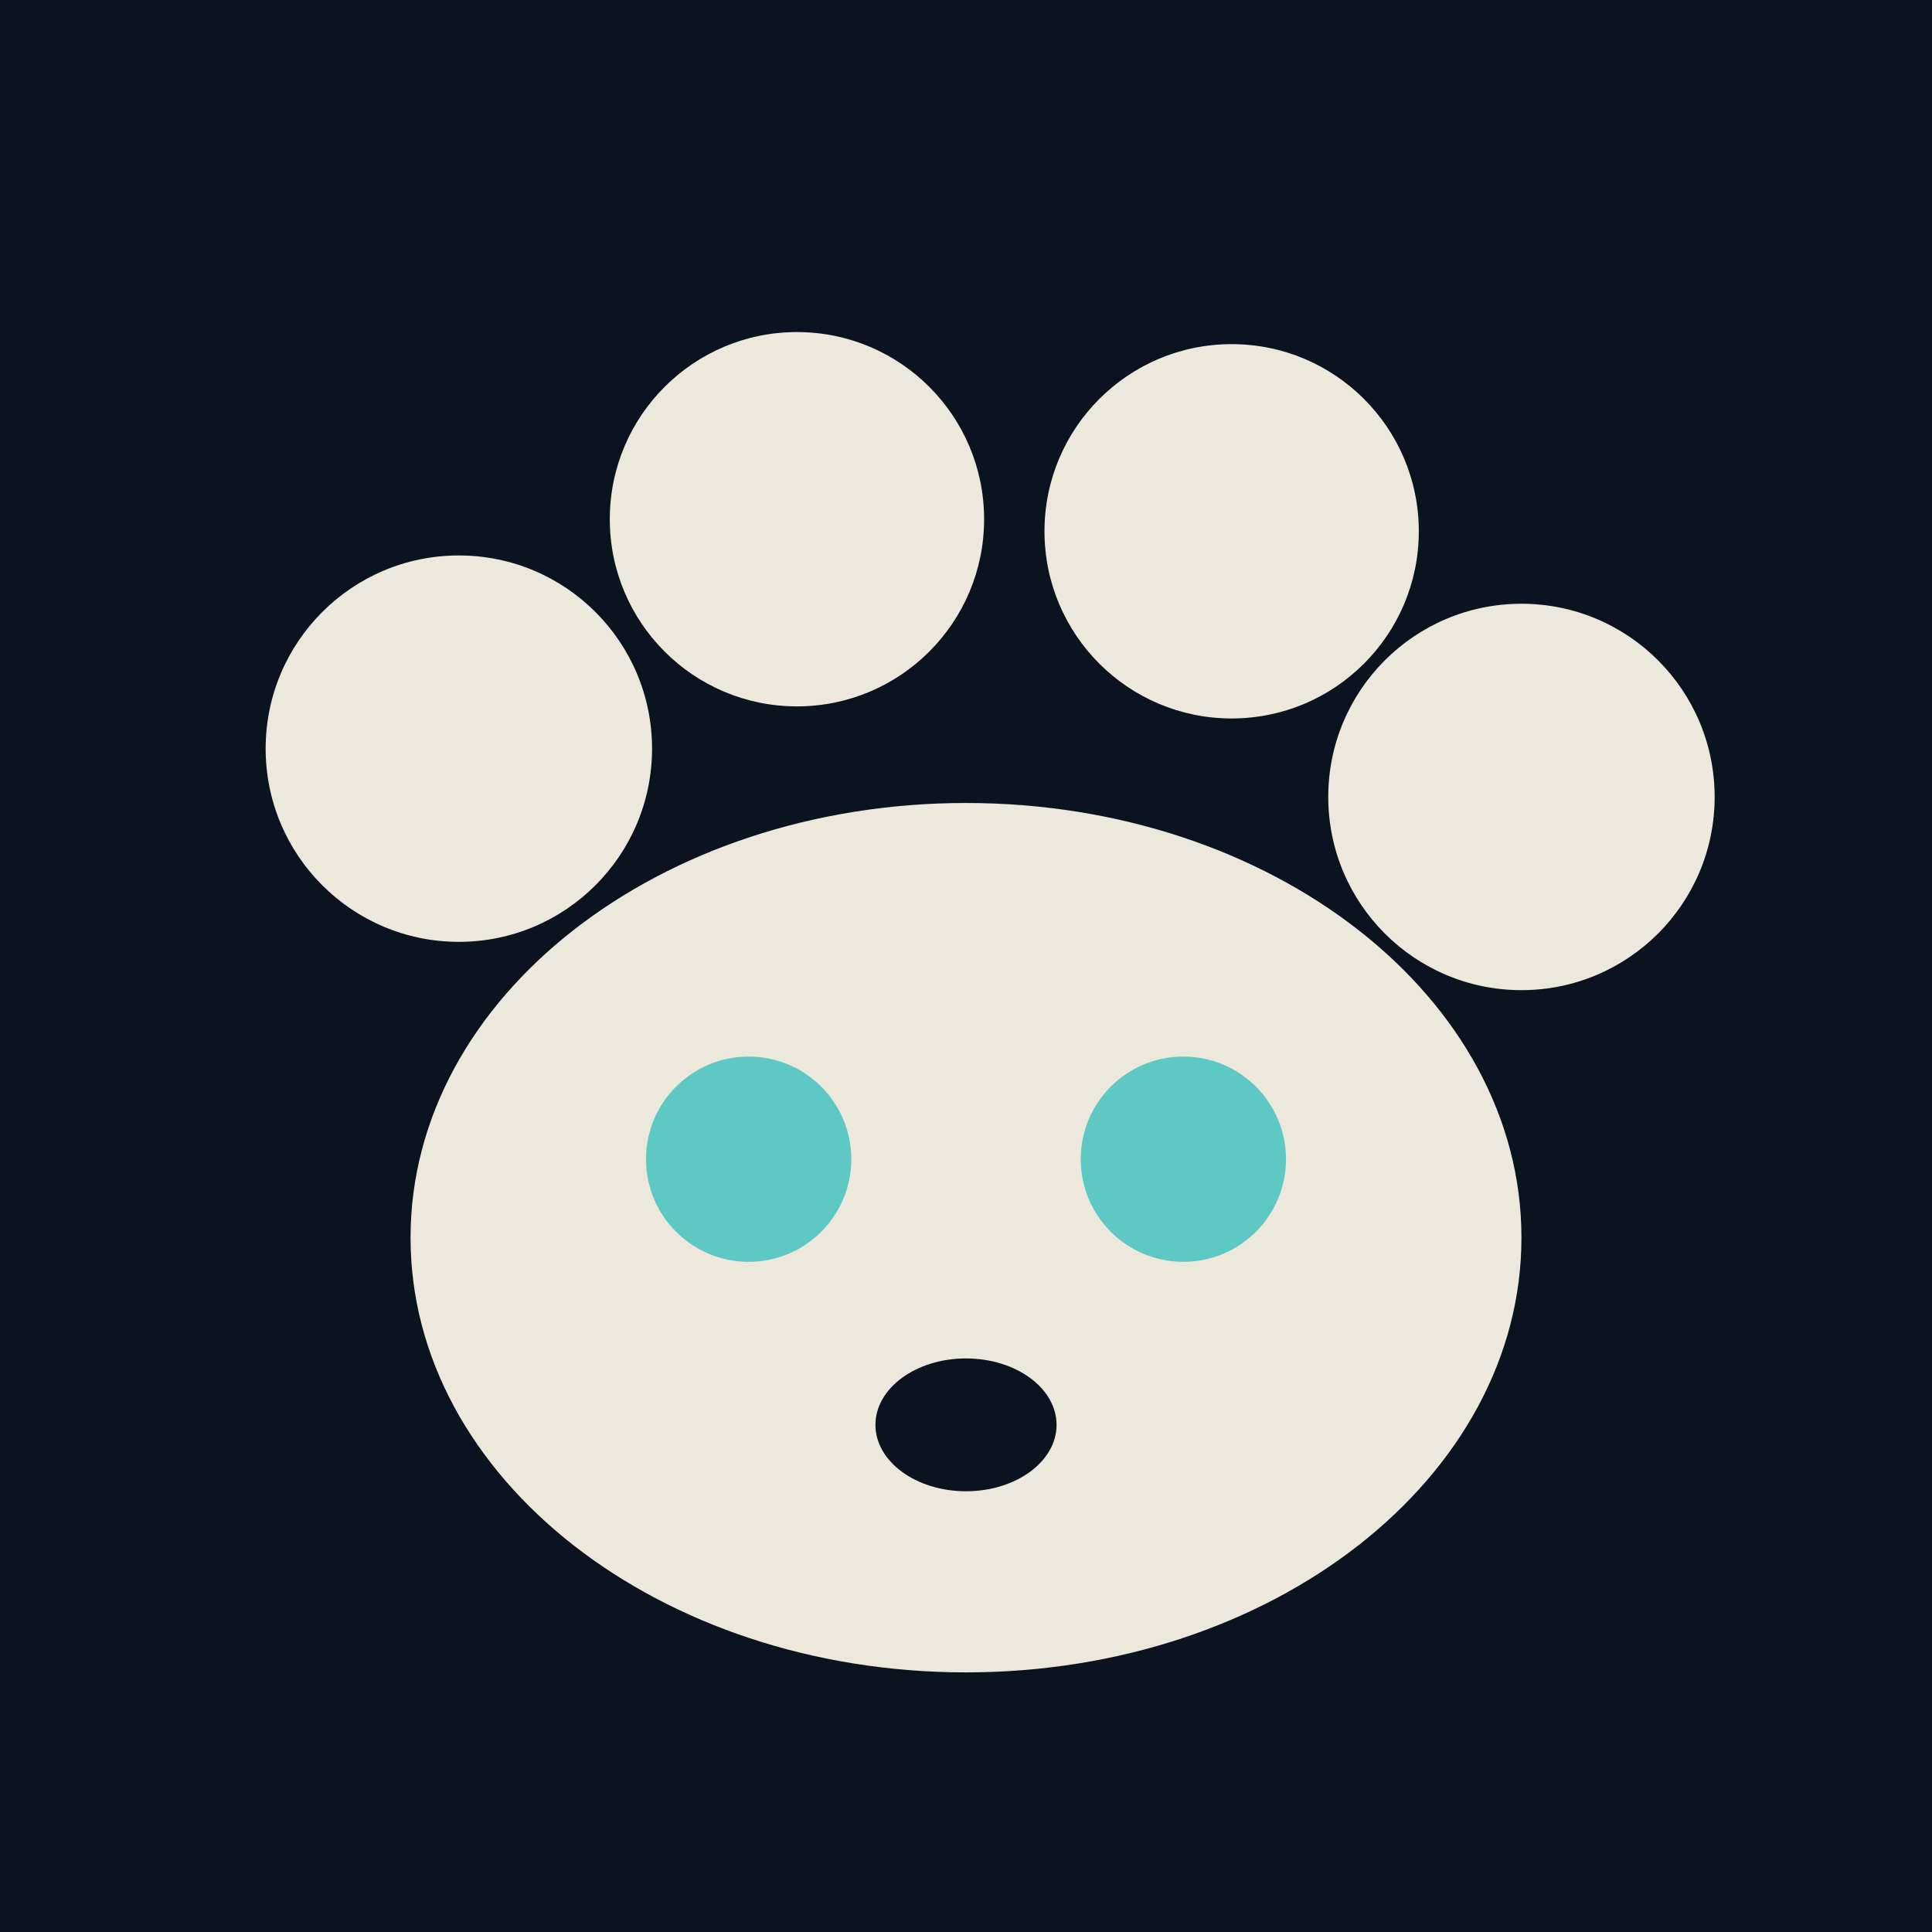
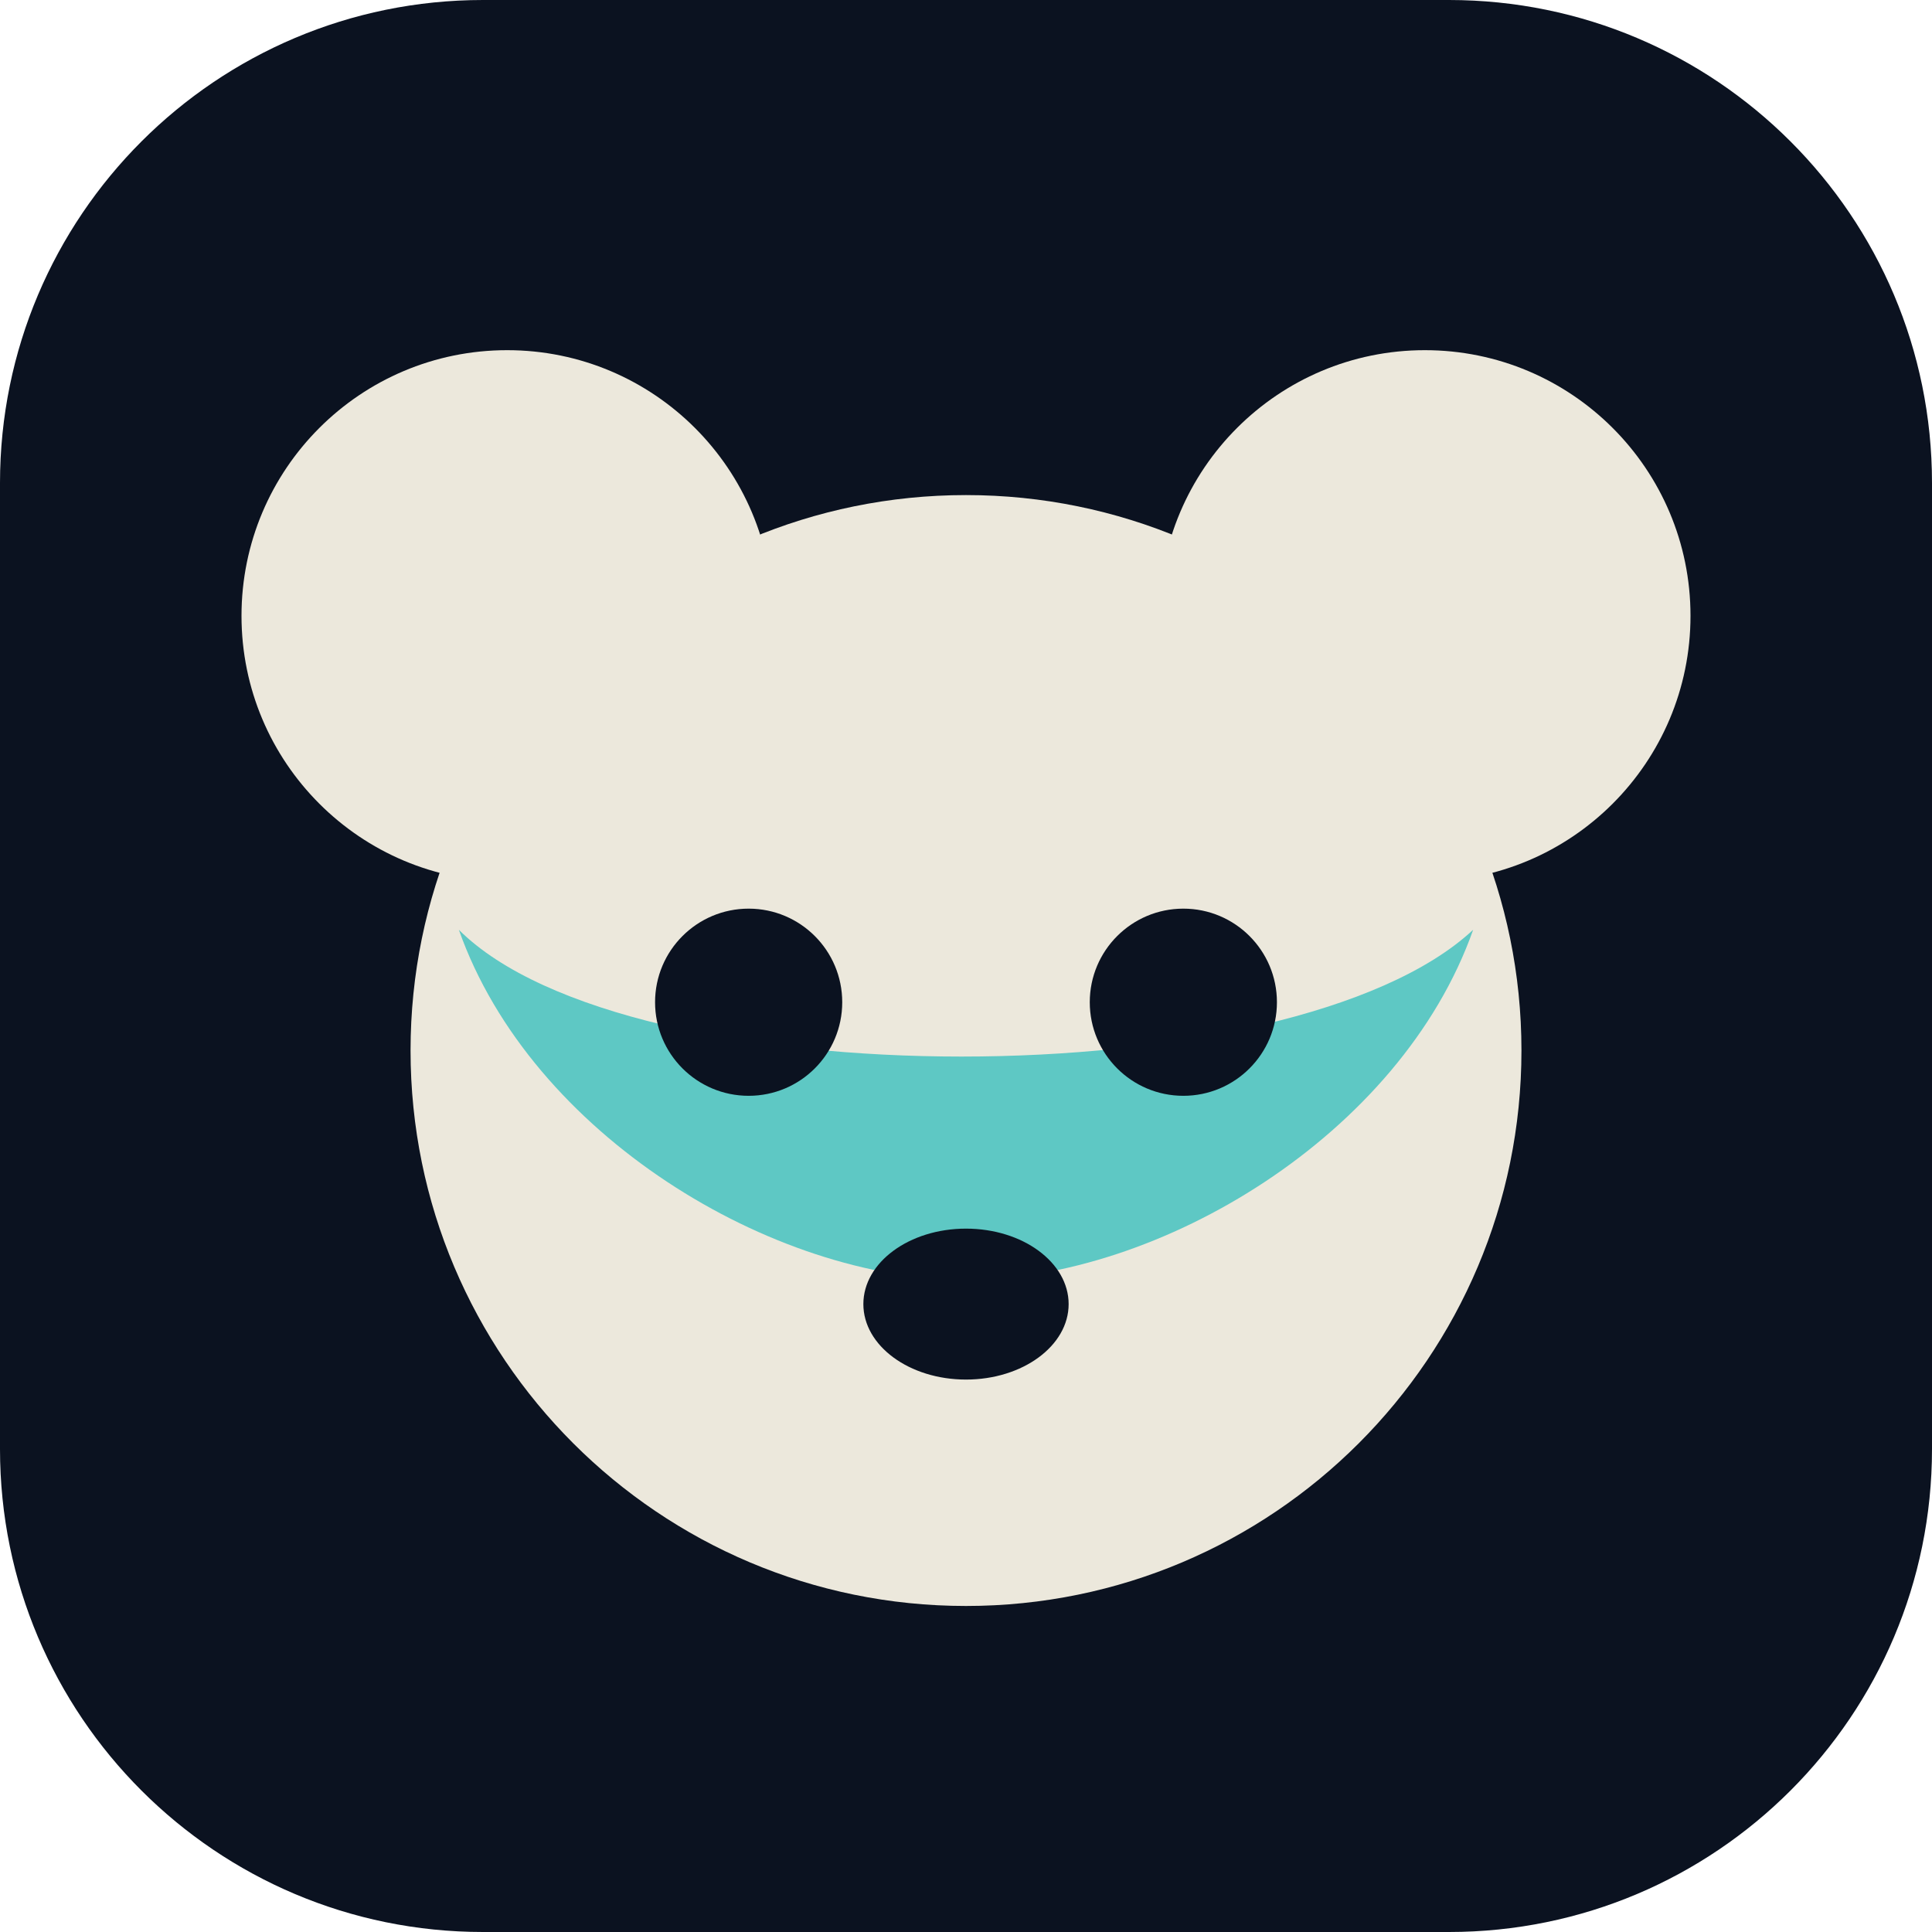
- <svg xmlns="http://www.w3.org/2000/svg" viewBox="0 0 32 32" role="img" aria-label="Packline">
-   <rect width="32" height="32" fill="#0b1220" />
-   <ellipse cx="16" cy="20.5" rx="9.2" ry="7.2" fill="#ece8dc" />
-   <circle cx="7.6" cy="12.4" r="3.2" fill="#ece8dc" />
-   <circle cx="13.2" cy="8.6" r="3.1" fill="#ece8dc" />
-   <circle cx="20.4" cy="8.8" r="3.1" fill="#ece8dc" />
-   <circle cx="25.2" cy="13.2" r="3.2" fill="#ece8dc" />
-   <circle cx="12.4" cy="19.2" r="1.7" fill="#5ec8c4" />
-   <circle cx="19.6" cy="19.2" r="1.7" fill="#5ec8c4" />
-   <ellipse cx="16" cy="23.6" rx="1.5" ry="1.1" fill="#0b1220" />
+ <svg xmlns="http://www.w3.org/2000/svg" viewBox="0 0 32 32" role="img" aria-label="Dog Park">
+   <rect width="32" height="32" rx="8" fill="#0b1220" />
+   <circle cx="8.4" cy="10.2" r="4.4" fill="#ece8dc" />
+   <circle cx="23.6" cy="10.2" r="4.4" fill="#ece8dc" />
+   <circle cx="16" cy="17.4" r="9.2" fill="#ece8dc" />
+   <path d="M7.6 15.4c2.8 2.8 13.8 2.8 16.8 0-1.2 3.4-5.2 5.8-8.4 5.8s-7.2-2.4-8.4-5.8z" fill="#5ec8c4" />
+   <circle cx="12.4" cy="16.6" r="1.55" fill="#0b1220" />
+   <circle cx="19.6" cy="16.6" r="1.55" fill="#0b1220" />
+   <ellipse cx="16" cy="21.6" rx="1.7" ry="1.25" fill="#0b1220" />
</svg>
